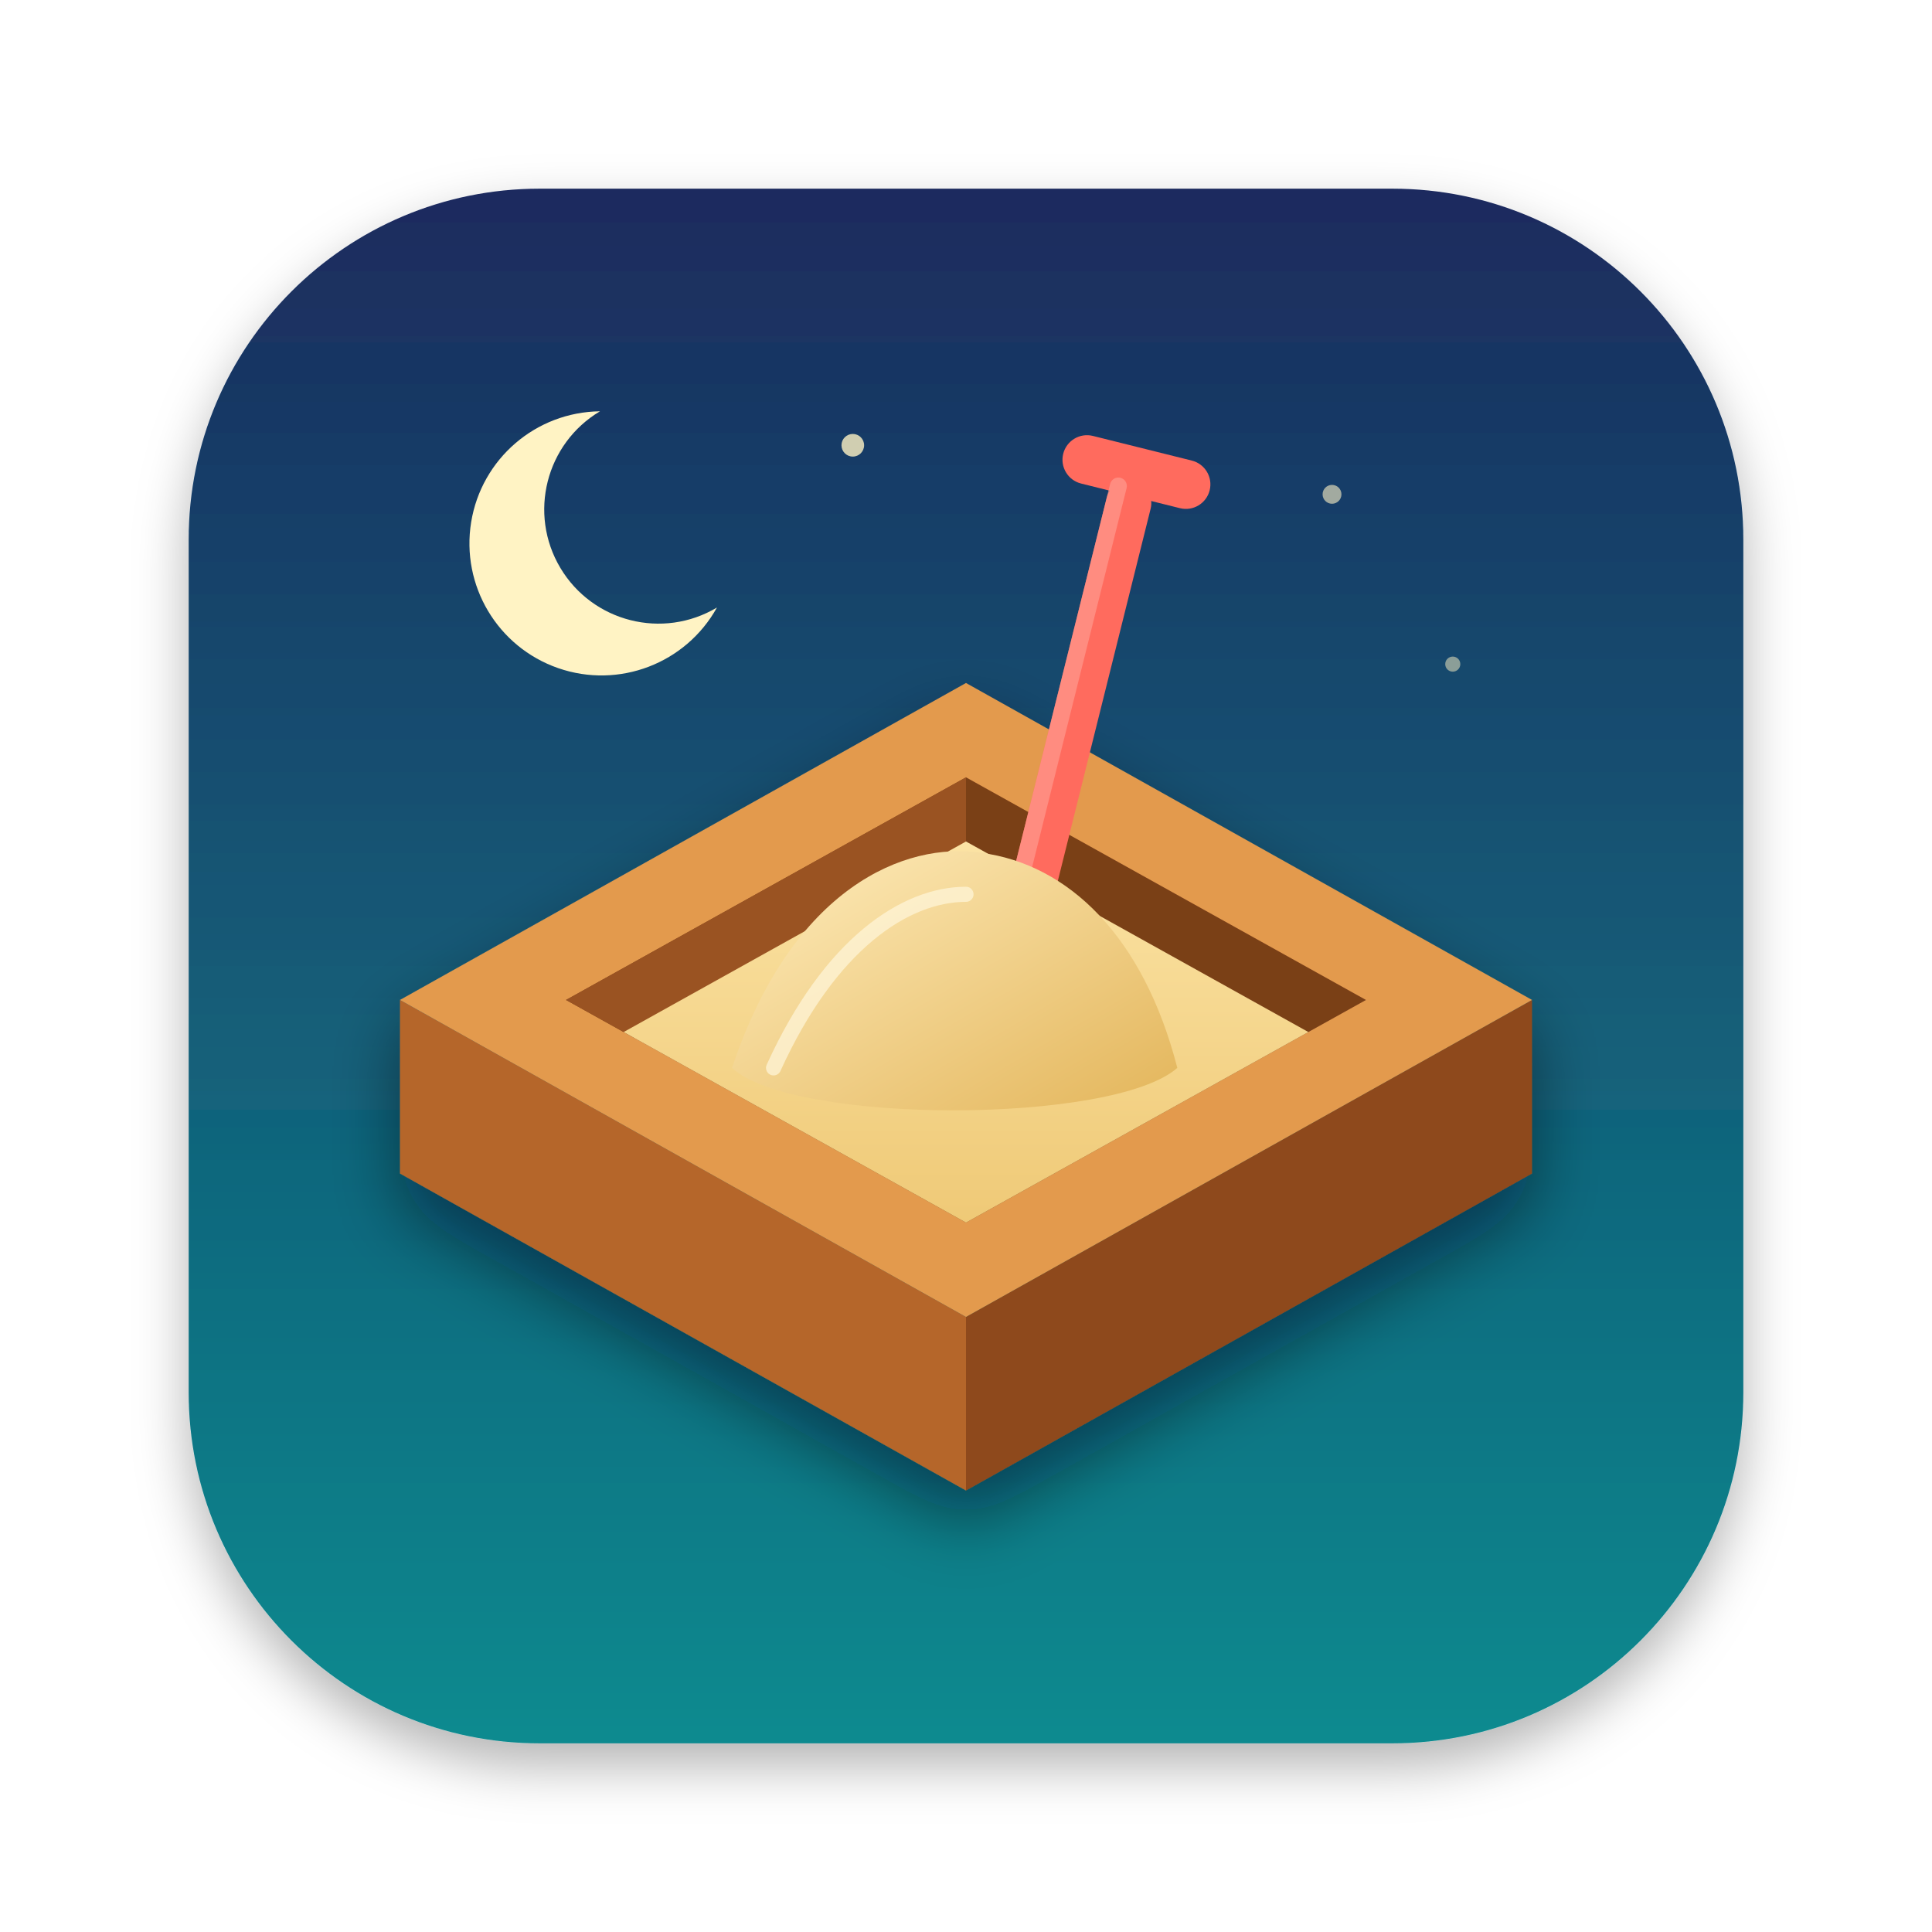
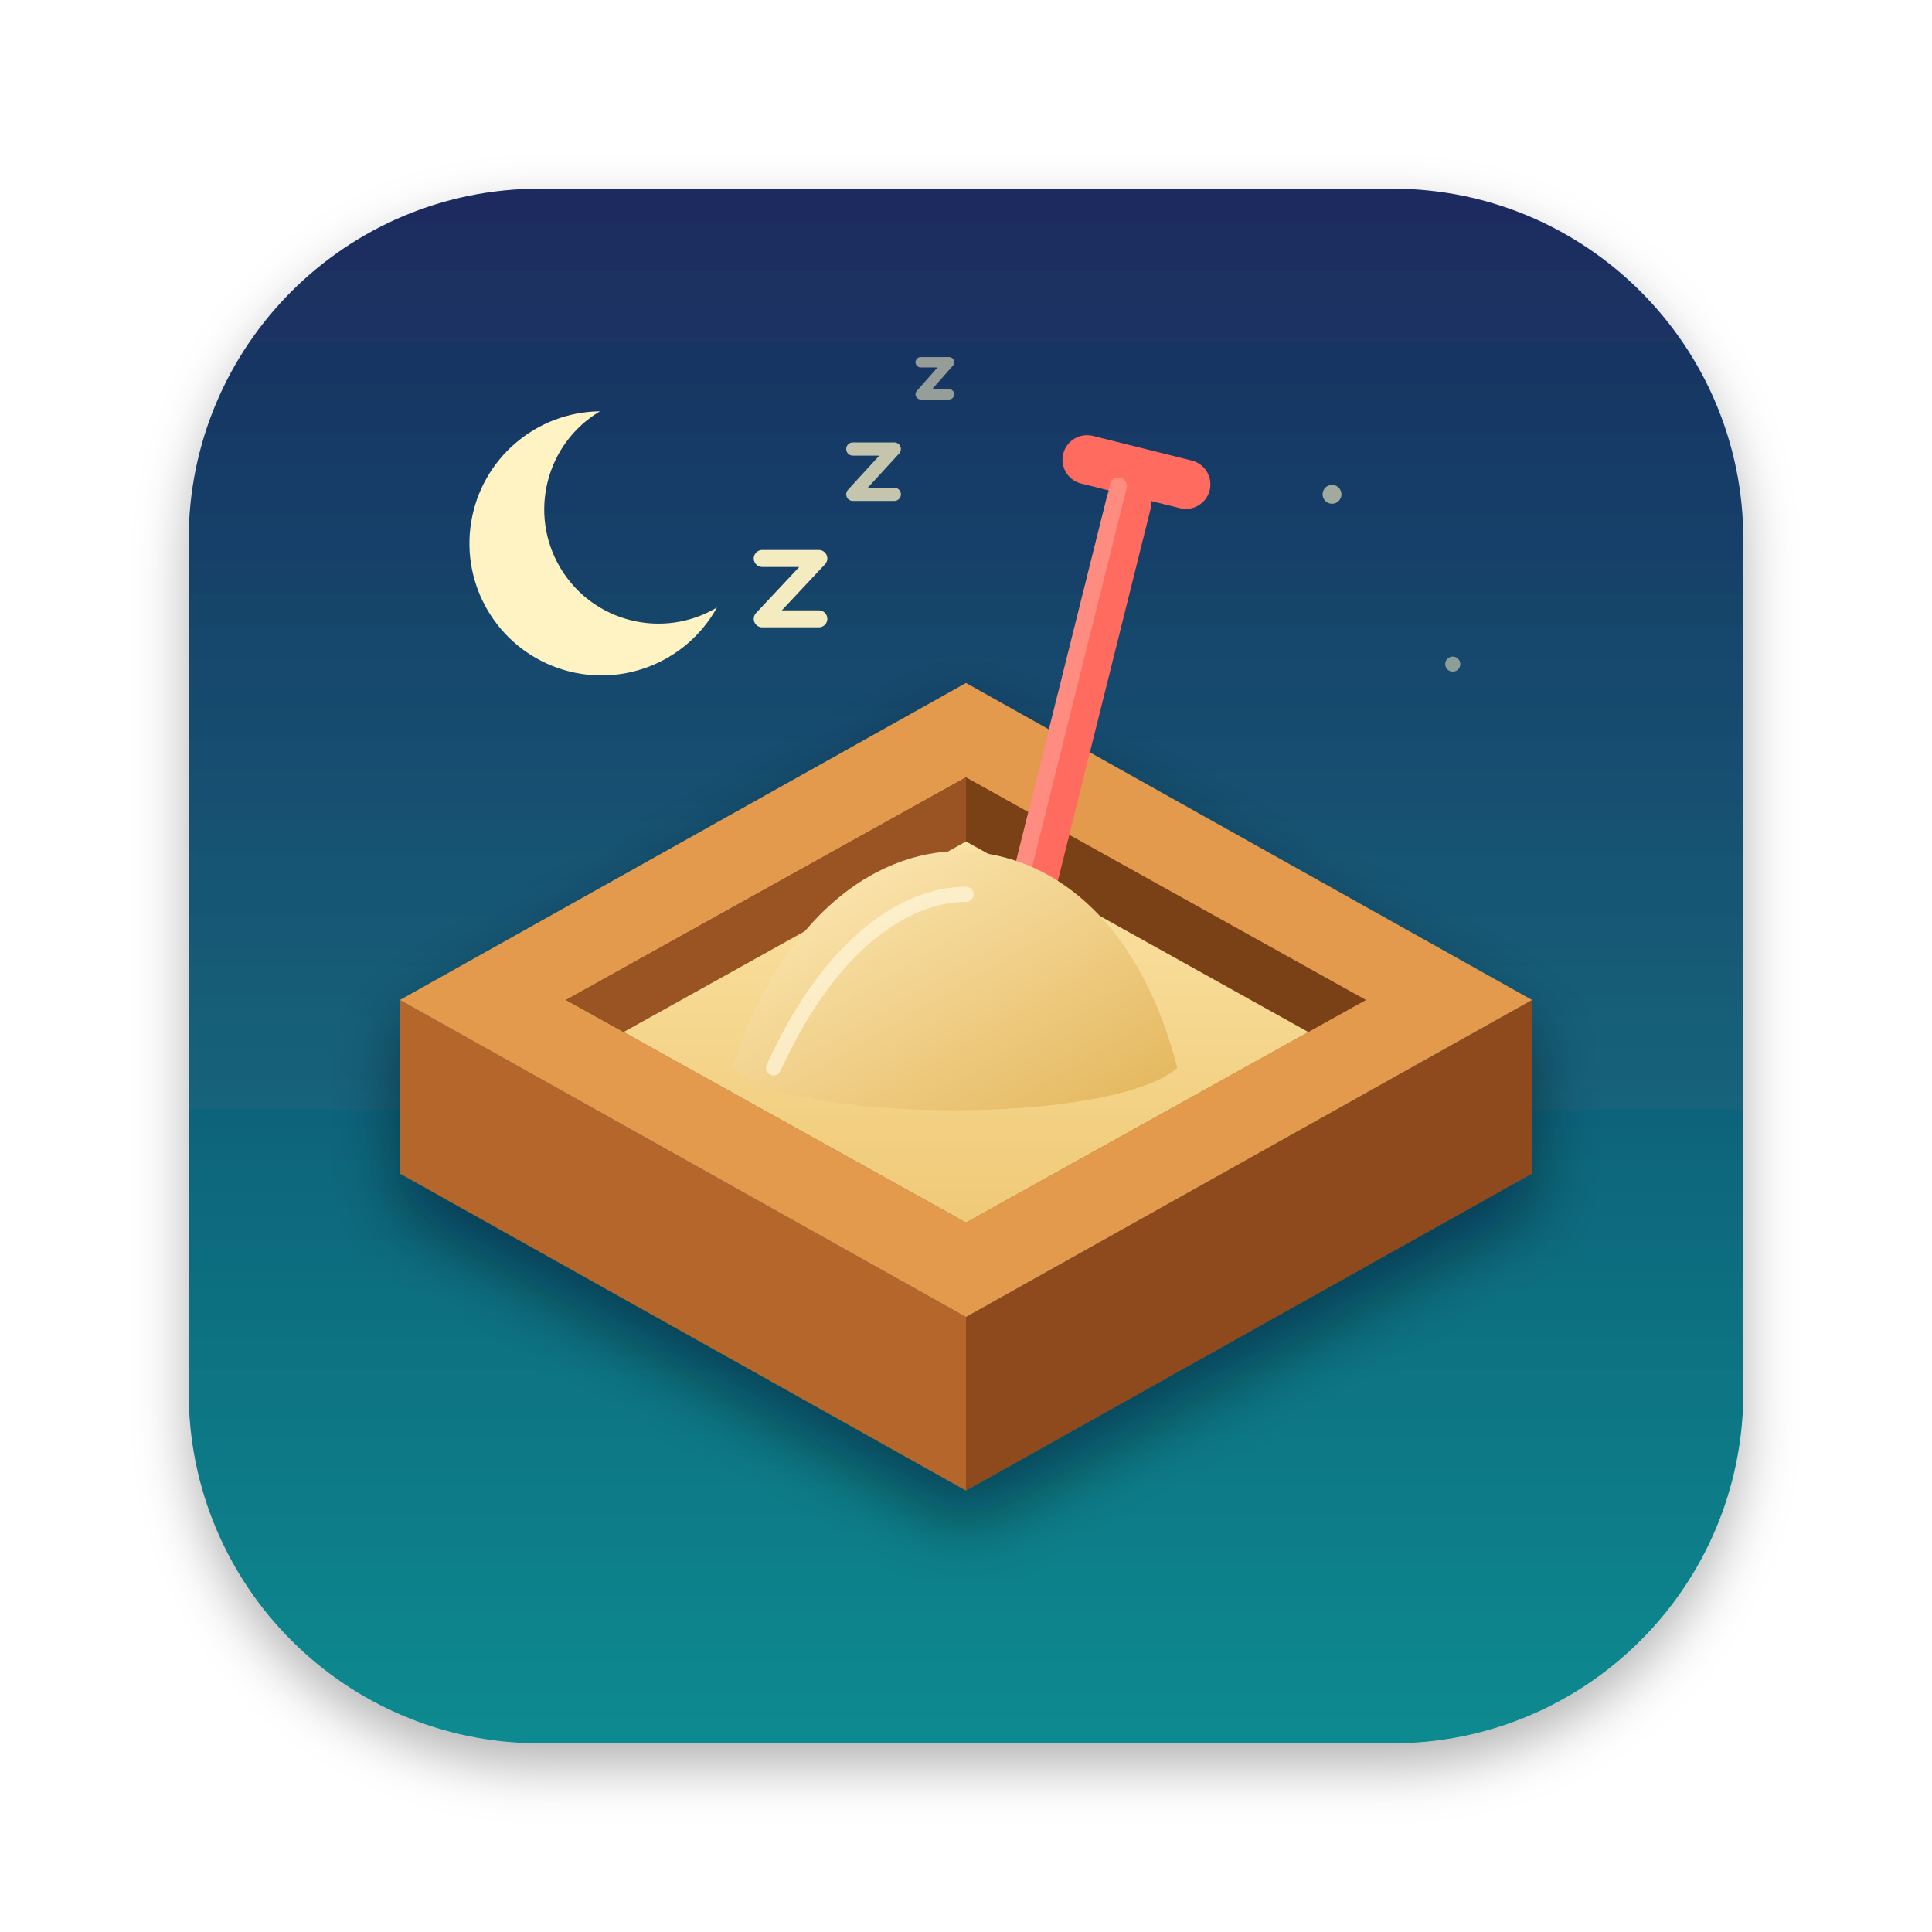
<svg xmlns="http://www.w3.org/2000/svg" width="1024" height="1024" viewBox="0 0 1024 1024">
  <defs>
    <linearGradient id="bg" x1="0" y1="0" x2="0" y2="1">
      <stop offset="0" stop-color="#1B2B5E" />
      <stop offset="1" stop-color="#0B8A8F" />
    </linearGradient>
    <linearGradient id="sand" x1="0" y1="0" x2="0" y2="1">
      <stop offset="0" stop-color="#FBE3A4" />
      <stop offset="1" stop-color="#EDC56F" />
    </linearGradient>
    <linearGradient id="mound" x1="0" y1="0" x2="1" y2="1">
      <stop offset="0" stop-color="#FFEDBD" />
      <stop offset="1" stop-color="#E3B55A" />
    </linearGradient>
    <filter id="shadow" x="-20%" y="-20%" width="140%" height="140%">
      <feDropShadow dx="0" dy="12" stdDeviation="14" flood-color="#000" flood-opacity="0.30" />
    </filter>
    <filter id="soft" x="-30%" y="-30%" width="160%" height="160%">
      <feDropShadow dx="0" dy="18" stdDeviation="18" flood-color="#001018" flood-opacity="0.45" />
    </filter>
    <clipPath id="inner">
      <polygon points="512,412 724,530 512,648 300,530" />
    </clipPath>
  </defs>
  <rect x="100" y="100" width="824" height="824" rx="186" fill="url(#bg)" filter="url(#shadow)" />
  <path d="M318 218 a70 70 0 1 0 62 104 a56 56 0 1 1 -62 -104z" fill="#FFF3C4" />
-   <circle cx="452" cy="236" r="6" fill="#FFF3C4" opacity=".8" />
+   <g fill="none" stroke="#FFF3C4" stroke-linecap="round" stroke-linejoin="round">
+     <path d="M404 296 h30 l-30 32 h30" stroke-width="9" opacity=".95" />
+     <path d="M452 238 h22 l-22 24 h22" stroke-width="7" opacity=".75" />
+     <path d="M488 192 h15 l-15 17 h15" stroke-width="5.5" opacity=".55" />
+   </g>
  <circle cx="706" cy="262" r="5" fill="#FFF3C4" opacity=".6" />
  <circle cx="770" cy="352" r="4" fill="#FFF3C4" opacity=".5" />
  <g filter="url(#soft)">
    <polygon points="212,530 512,698 512,790 212,622" fill="#B5662B" />
    <polygon points="512,698 812,530 812,622 512,790" fill="#8E4A1C" />
    <polygon points="512,362 812,530 512,698 212,530" fill="#E39A4E" />
    <polygon points="512,412 724,530 512,648 300,530" fill="#7A3F18" />
    <polygon points="512,412 300,530 300,570 512,452" fill="#9A5322" clip-path="url(#inner)" />
    <polygon points="512,446 724,564 512,682 300,564" fill="url(#sand)" clip-path="url(#inner)" />
  </g>
  <g transform="rotate(14 560 420)">
    <rect x="548" y="250" width="24" height="230" rx="12" fill="#FF6B5E" />
    <rect x="520" y="232" width="80" height="26" rx="13" fill="#FF6B5E" />
    <rect x="548" y="250" width="9" height="230" rx="4.5" fill="#FF9A8F" opacity=".7" />
  </g>
  <path d="M388 566 C420 470 480 446 520 452 C566 458 606 496 624 566 C590 596 420 596 388 566z" fill="url(#mound)" />
  <path d="M410 566 C440 500 480 474 512 474" fill="none" stroke="#FFF7DC" stroke-width="8" stroke-linecap="round" opacity=".7" />
</svg>
